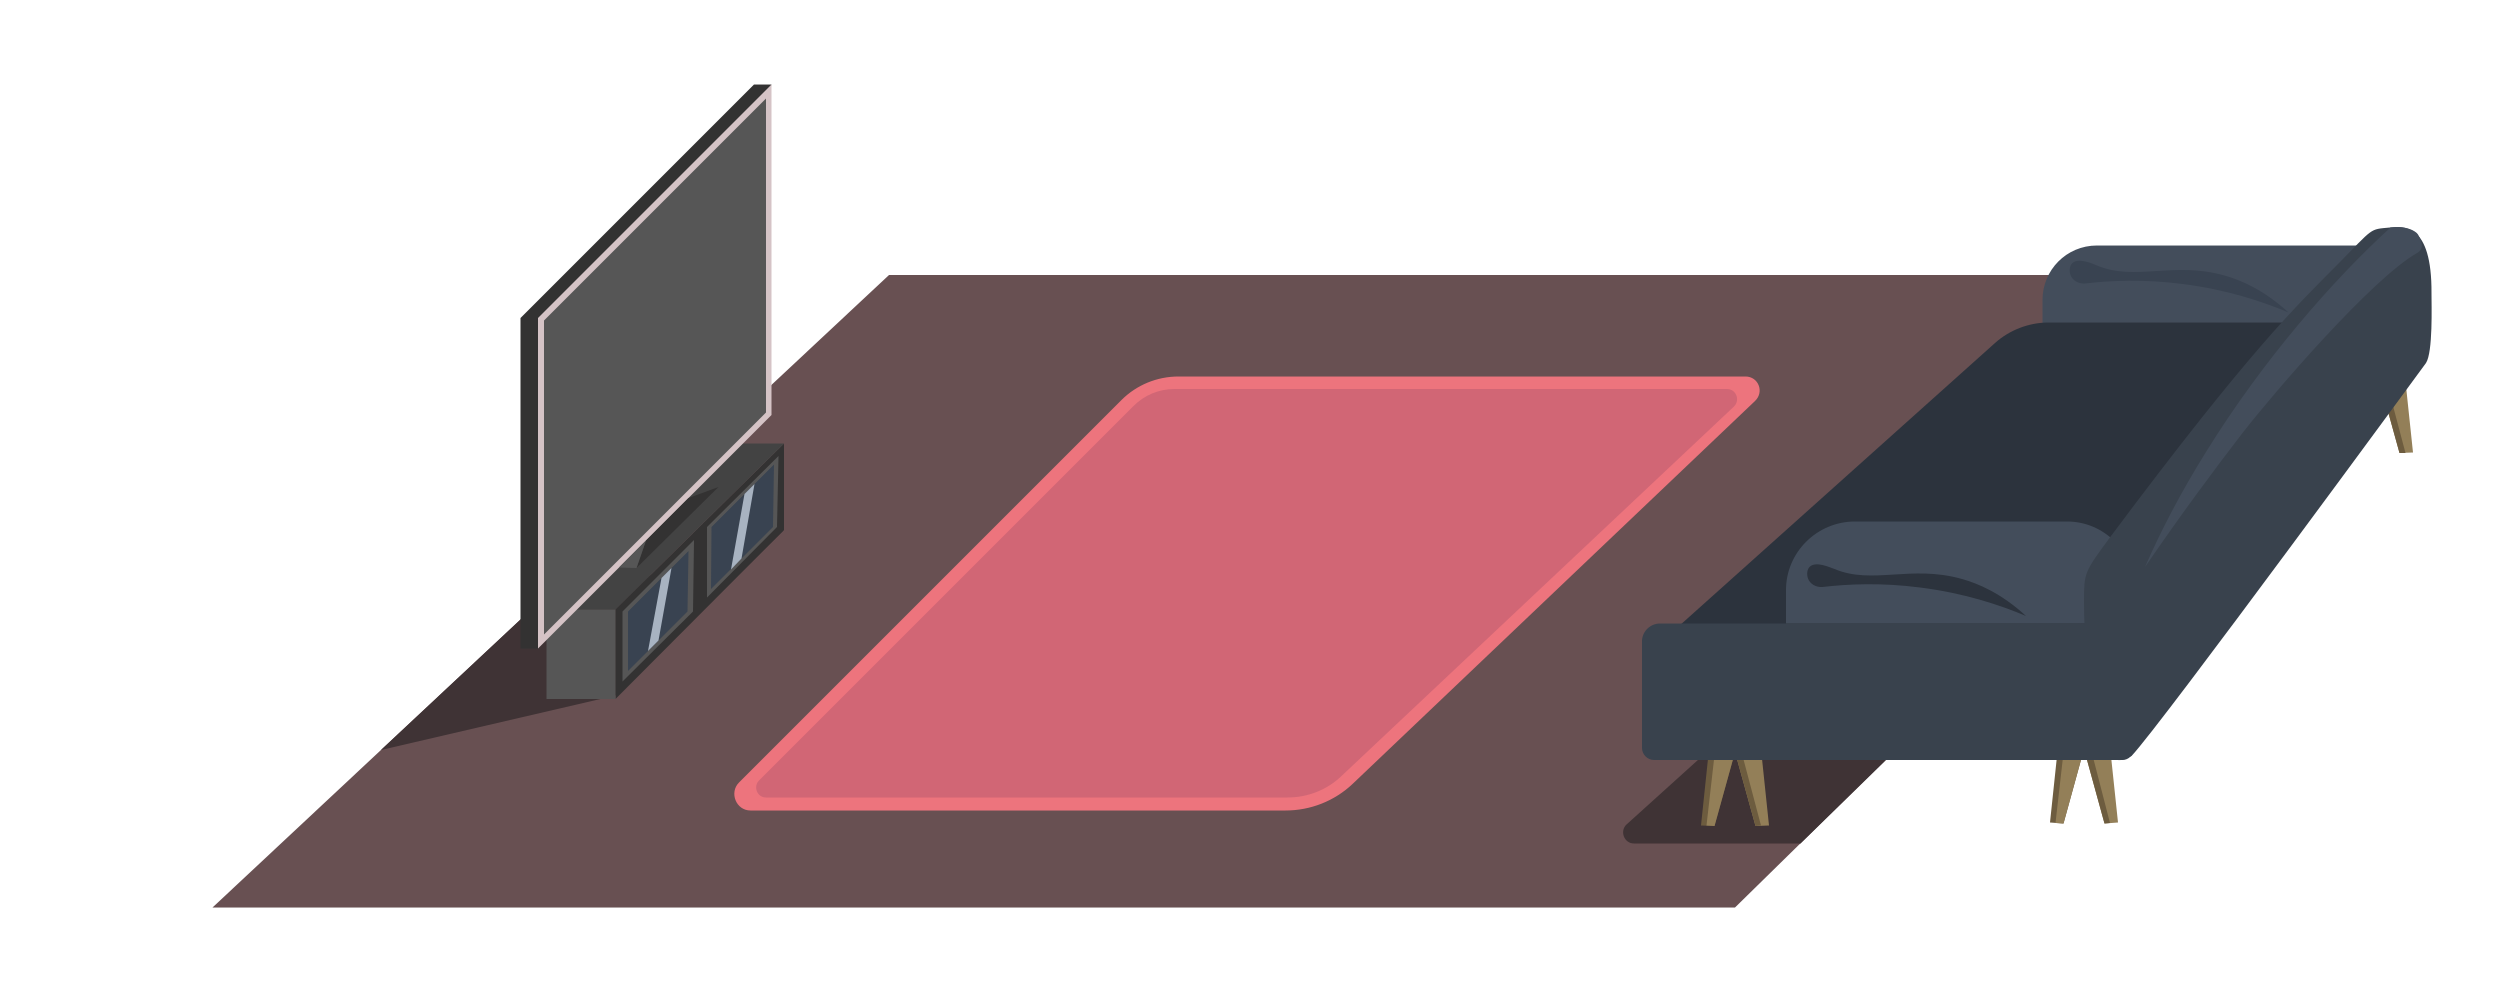
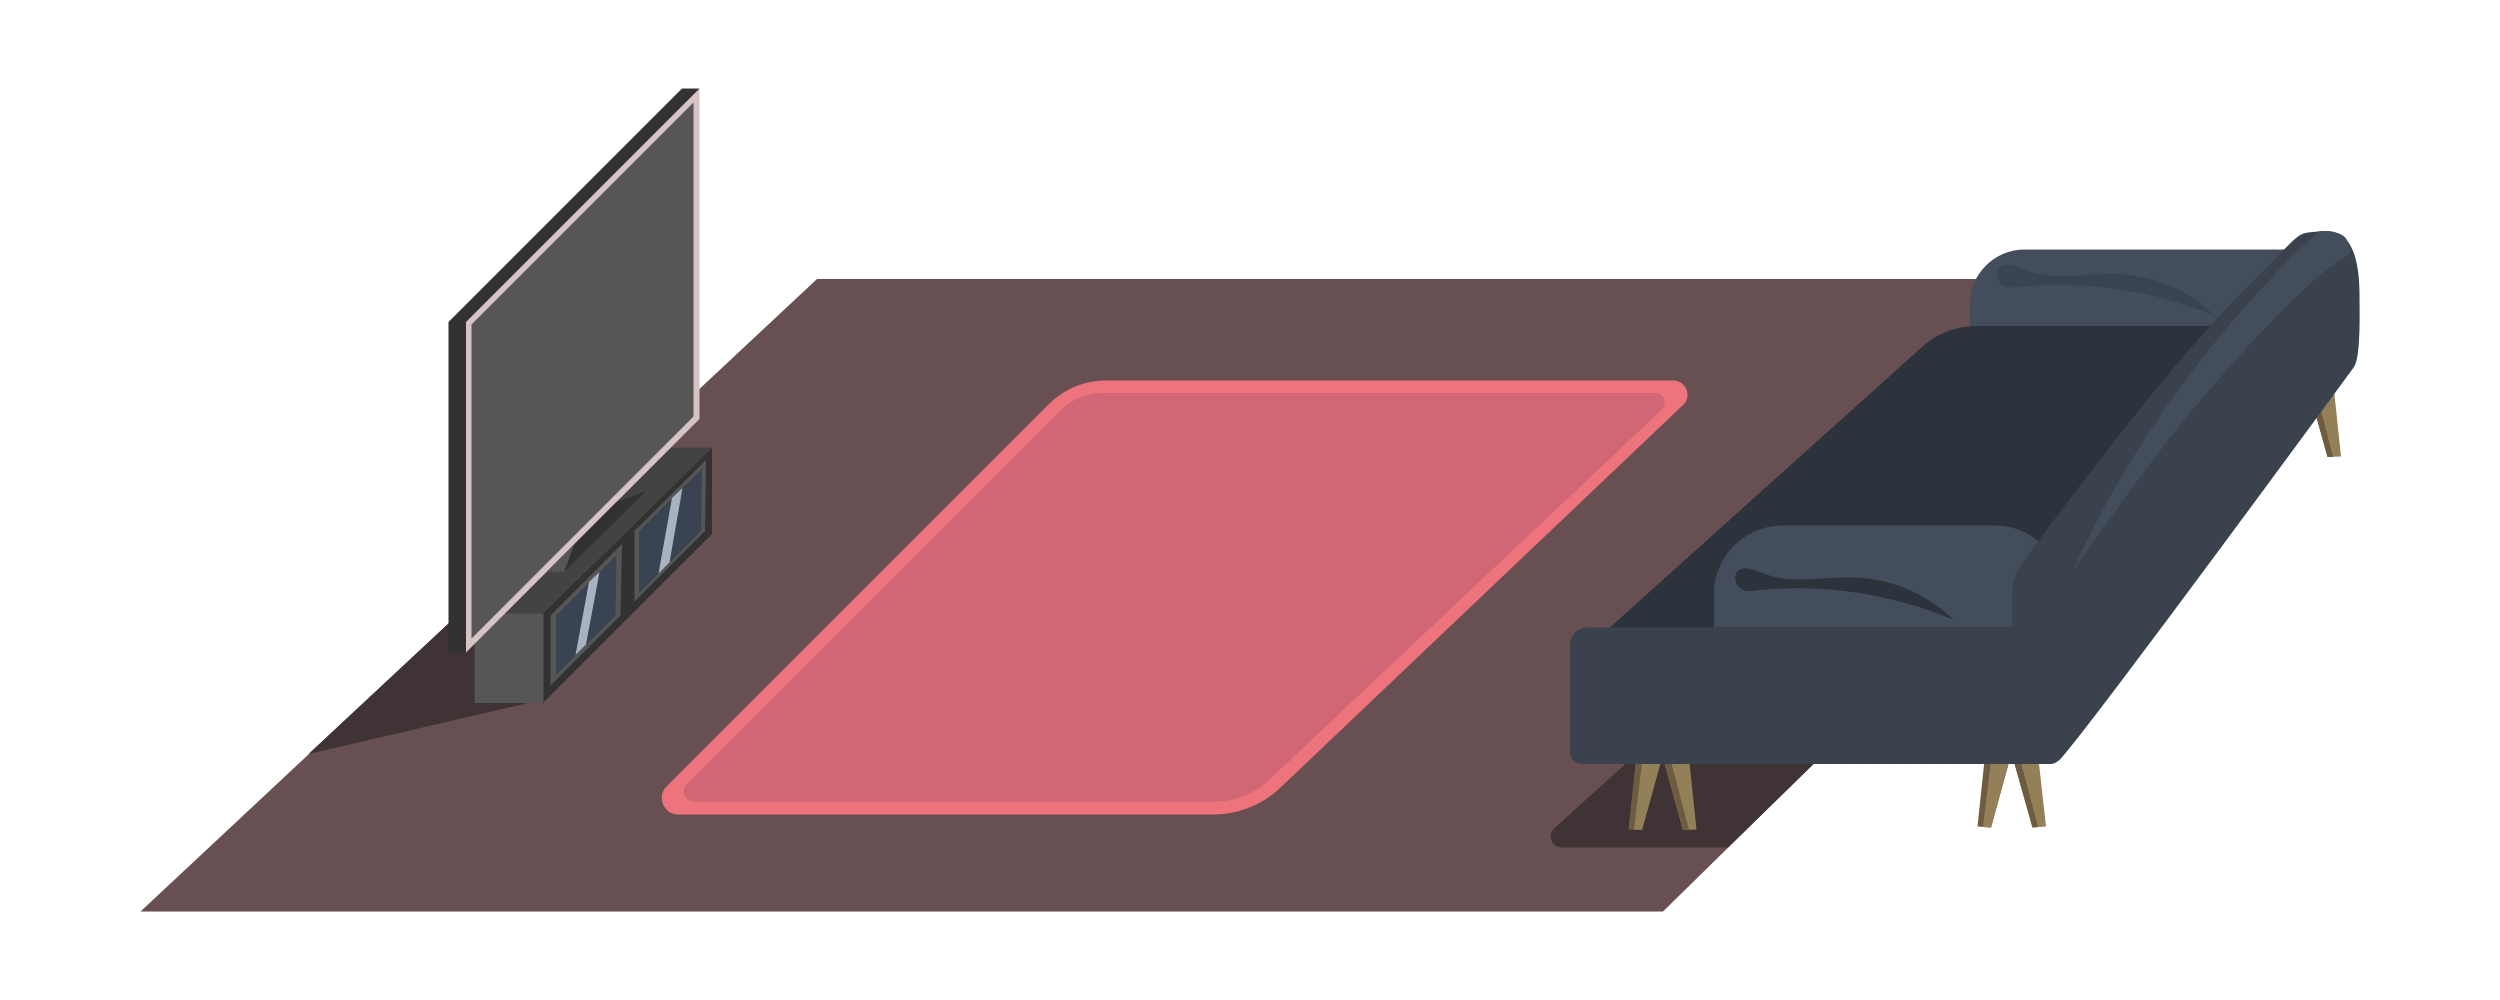
<svg xmlns="http://www.w3.org/2000/svg" version="1.1" id="Layer_1" x="0px" y="0px" viewBox="0 0 500 200" style="enable-background:new 0 0 500 200;" xml:space="preserve">
  <style type="text/css">
	.st0{fill:#685052;}
	.st1{fill:#3F3335;}
	.st2{fill:#ED747D;}
	.st3{fill:#D16675;}
	.st4{fill:#333232;}
	.st5{fill:#434343;}
	.st6{fill:#565656;}
	.st7{fill:#394351;}
	.st8{fill:#A8B3C1;}
	.st9{fill:#D5C3C6;}
	.st10{fill:#434D5B;}
	.st11{fill:#2C333D;}
	.st12{fill:#937F58;}
	.st13{fill:#6D5C3F;}
	.st14{fill:#39424D;}
</style>
-   <polygon class="st0" points="476,55 177.8,55 42.5,181.5 347,181.5 " />
-   <polygon class="st1" points="123.1,139.1 76.2,150 104.1,123.9 156.8,106 " />
-   <path class="st1" d="M360.1,168.7h-33.3c-2,0-2.9-2.5-1.5-3.8l23.8-21.5l48.3-11.1L360.1,168.7z" />
-   <path class="st2" d="M349.1,75.3H235.7c-4.3,0-8.4,1.7-11.4,4.7l-76.5,76.5c-2,2-0.6,5.6,2.3,5.6h107c5,0,9.8-1.9,13.4-5.3L351,80.2  C352.9,78.4,351.7,75.3,349.1,75.3z" />
-   <path class="st3" d="M345.4,77.8H234.9c-3.1,0-6,1.2-8.2,3.4l-74.9,74.9c-1.2,1.2-0.4,3.4,1.4,3.4h104.3c4,0,7.9-1.5,10.8-4.3  l78.5-73.9C348.1,80,347.2,77.8,345.4,77.8z" />
+   <polygon class="st0" points="461.6,55.8 163.4,55.8 28.1,182.3 332.6,182.3 " />
+   <polygon class="st1" points="108.6,139.9 61.7,150.8 89.7,124.7 142.4,106.8 " />
+   <path class="st1" d="M345.6,169.5h-33.3c-2,0-2.9-2.5-1.5-3.8l23.8-21.5l48.3-11.1L345.6,169.5z" />
+   <path class="st2" d="M334.6,76.1H221.2c-4.3,0-8.4,1.7-11.4,4.7l-76.5,76.5c-2,2-0.6,5.6,2.3,5.6h107c5,0,9.8-1.9,13.4-5.3L336.6,81  C338.5,79.2,337.2,76.1,334.6,76.1z" />
+   <path class="st3" d="M331,78.6H220.4c-3.1,0-6,1.2-8.2,3.4l-74.9,74.9c-1.2,1.2-0.4,3.4,1.4,3.4h104.3c4,0,7.9-1.5,10.8-4.3  L332.3,82C333.6,80.8,332.8,78.6,331,78.6z" />
  <g>
    <g>
-       <polygon class="st4" points="156.8,88.7 123.1,121.9 123.1,139.8 156.8,106   " />
-       <polygon class="st5" points="109.3,121.9 143.6,88.7 156.8,88.7 123.1,121.9   " />
-       <polygon class="st6" points="155.4,105.4 155.7,91.2 141.4,105.4 141.4,119.5   " />
-       <polygon class="st7" points="154.6,105.4 154.8,92.9 142.3,105.4 142.2,117.8   " />
-       <polygon class="st6" points="138.6,122.3 138.8,108 124.5,122.3 124.5,136.3   " />
-       <polygon class="st7" points="137.5,122.3 137.7,110.2 125.6,122.3 125.6,134.2   " />
-       <rect x="109.3" y="121.9" class="st6" width="13.8" height="17.9" />
-       <polygon class="st8" points="131.7,128.1 129.6,130.2 132.3,115.6 134.3,113.6   " />
-       <polygon class="st8" points="148.3,111.7 146.2,113.9 148.9,98.8 150.9,96.8   " />
+       <polygon class="st4" points="142.4,89.5 108.6,122.7 108.6,140.6 142.4,106.8   " />
+       <polygon class="st5" points="94.9,122.7 129.1,89.5 142.4,89.5 108.6,122.7   " />
+       <polygon class="st6" points="141,106.2 141.2,92 126.9,106.2 126.9,120.3   " />
+       <polygon class="st7" points="140.2,106.2 140.4,93.7 127.8,106.2 127.8,118.6   " />
+       <polygon class="st6" points="124.1,123.1 124.4,108.8 110.1,123.1 110.1,137.1   " />
+       <polygon class="st7" points="123.1,123.1 123.3,111 111.2,123.1 111.2,135   " />
+       <rect x="94.9" y="122.7" class="st6" width="13.8" height="17.9" />
+       <polygon class="st8" points="117.2,128.9 115.1,131 117.8,116.4 119.9,114.4   " />
+       <polygon class="st8" points="133.9,112.5 131.7,114.7 134.4,99.6 136.5,97.6   " />
    </g>
    <g>
-       <polygon class="st4" points="150.8,16.9 104.1,63.6 104.1,129.7 107.6,129.7 154.3,16.9   " />
-       <polygon class="st9" points="154.3,16.9 107.6,63.6 107.6,129.7 154.3,83   " />
-       <polygon class="st6" points="153.2,19.7 120.3,52.6 108.8,64.1 108.8,126.9 153.2,82.5   " />
+       <polygon class="st4" points="136.4,17.7 89.7,64.4 89.7,130.5 93.2,130.5 139.9,17.7   " />
+       <polygon class="st9" points="139.9,17.7 93.2,64.4 93.2,130.5 139.9,83.8   " />
+       <polygon class="st6" points="138.7,20.5 105.8,53.4 94.3,64.9 94.3,127.7 138.7,83.3   " />
    </g>
-     <polygon class="st4" points="137.7,99.6 129.2,108.1 127.3,113.6 143.7,97.4  " />
-     <polygon class="st6" points="129.2,108.1 123.8,113.5 123.8,113.5 127.3,113.6  " />
+     <polygon class="st4" points="123.3,100.4 114.8,108.9 112.8,114.4 129.2,98.2  " />
+     <polygon class="st6" points="114.8,108.9 109.4,114.3 109.4,114.3 112.8,114.4  " />
  </g>
  <g>
    <g>
      <path class="st3" d="M125.8-93.7c8.9-10.1,17.6-20.3,26.1-30.8c4-5,8-10,11.9-15.1c2-2.6,3.8-6.2,7.1-7.1c2.8-0.8,6.3-0.5,9.2-0.7    c-0.8-1.1-1.6-2.1-2.4-3.2c-2.1,13.6-8.9,24.7-19,33.8c-4.6,4.1-9.4,7.9-13.8,12.2c-5.1,5-10.9,13.3-19.1,10.3    c-3-1.1-4.3,3.7-1.3,4.8c6.8,2.5,13-0.8,17.9-5.4c5.8-5.4,11.3-10.9,17.3-16.1c11.8-10.3,20.3-22.5,22.8-38.2    c0.2-1.5-0.6-3.3-2.4-3.2c-4.6,0.3-11.1-0.4-14.8,2.9c-2.4,2.1-4.3,5.4-6.2,7.9c-2.4,3-4.7,6.1-7.1,9.1    c-9.6,12-19.5,23.8-29.7,35.3C120.1-94.9,123.7-91.3,125.8-93.7L125.8-93.7z" />
    </g>
  </g>
  <g>
    <g>
      <path class="st3" d="M180.2-151c1.1,10.2,1.9,20.3,2.3,30.6c0.1,4.1,0.7,8.5,0.2,12.6c-0.6,5-4.9,9.1-8.1,12.8    c-11.5,13.2-25.3,24.1-40.7,32.4c1.3,0.7,2.5,1.4,3.8,2.2c-0.1-9.8-0.6-19.6-1.4-29.4c-0.3-3.2-5.3-3.2-5,0    c0.8,9.8,1.3,19.6,1.4,29.4c0,1.9,2.1,3.1,3.8,2.2c16.8-8.9,31.8-21,43.9-35.7c2.4-2.9,5.2-5.9,6.5-9.5c1.5-4.1,1-8.8,0.8-13    c-0.3-11.5-1.1-23-2.4-34.4C184.9-154.2,179.9-154.2,180.2-151L180.2-151z" />
    </g>
  </g>
  <g>
    <g>
      <path class="st3" d="M119.9-94.5c0.2,3.5,0.1,6.8-0.3,10.2c0.8-0.6,1.6-1.2,2.4-1.8c-5.5,0.2-10.9,0-16.3-0.8    c-3.4-0.5-8.5-3-11.8-1.5c-2.3,1.1-2.7,3.2-2.9,5.5c-0.4,4-1.1,9.8-0.1,13.6c0.6,2.6,1.8,3.5,4.3,4.4c4.9,1.7,10.4,2.3,15.5,3.5    c2.3,0.5,16.6,5.5,14.2-2c-1-3-5.8-1.7-4.8,1.3c0-0.3,0-0.6,0.1-0.9c0.7-0.4,1.4-0.8,2.2-1.2c-5.5,0.1-11.7-2.4-17-3.6    c-1.6-0.4-7.5-0.7-8.7-1.9c-1.6-1.6-0.6-6.3-0.5-8.2c0.1-2.5-0.8-5.3,2-5.5c2.6-0.1,5.7,1.2,8.4,1.6c5.2,0.7,10.5,0.9,15.8,0.7    c1,0,2.3-0.7,2.4-1.8c0.5-3.9,0.8-7.7,0.5-11.6C124.7-97.7,119.7-97.7,119.9-94.5L119.9-94.5z" />
    </g>
  </g>
  <g>
    <g>
      <path class="st3" d="M120-60.3c3.8,0,7.6,0.3,11.4,1c3.1,0.6,4.5-4.3,1.3-4.8c-4.2-0.7-8.4-1.1-12.7-1.1    C116.8-65.3,116.8-60.3,120-60.3L120-60.3z" />
    </g>
  </g>
  <g>
    <g>
      <path class="st3" d="M99-85.5c8.7-8.9,17-18.2,24.8-27.9c3.4-4.3,6.8-8.7,10-13.1c4-5.4,9.2-12.9,16.9-10.2c3,1.1,4.4-3.8,1.3-4.8    c-12.6-4.4-20.2,9.5-26.5,17.7c-9.3,12.2-19.4,23.8-30.1,34.8C93.2-86.8,96.7-83.2,99-85.5L99-85.5z" />
    </g>
  </g>
  <g>
    <g>
      <path class="st3" d="M140-147.5c0,1.8,0,3.7,0,5.5c0,3.2,5,3.2,5,0c0-1.8,0-3.7,0-5.5C145-150.7,140-150.7,140-147.5L140-147.5z" />
    </g>
  </g>
  <g>
    <g>
      <path class="st3" d="M141.4-149.2c6.3,2.2,12.8,3.8,19.4,4.8c3.1,0.5,4.5-4.3,1.3-4.8c-6.6-1-13.1-2.6-19.4-4.8    C139.7-155.1,138.4-150.3,141.4-149.2L141.4-149.2z" />
    </g>
  </g>
  <g>
    <g>
      <path class="st3" d="M142.5-151.8c2-5.1,10.1-3.4,14.5-3.3c4.3,0.1,8.7,0.2,13,0.3c3.2,0.1,3.2-4.9,0-5    c-7.3-0.2-14.8-0.7-22.1-0.4c-5,0.2-8.4,2.5-10.3,7.2C136.5-150.1,141.3-148.8,142.5-151.8L142.5-151.8z" />
    </g>
  </g>
  <g>
-     <path class="st10" d="M419.4,49.1h55c2.1,0,3.7,1.7,3.7,3.7v14.4c0,1.2-1,2.2-2.2,2.2h-65c-1.3,0-2.4-1.1-2.4-2.4V60   C408.5,54,413.3,49.1,419.4,49.1z" />
-     <path class="st11" d="M463.3,64.4l-46.2,63.1l-82.3-1.4L399,68.6c2.9-2.6,6.8-4.1,10.7-4.1H463.3z" />
+     <path class="st10" d="M404.9,49.9h55c2.1,0,3.7,1.7,3.7,3.7v14.4c0,1.2-1,2.2-2.2,2.2h-65c-1.3,0-2.4-1.1-2.4-2.4v-7.1   C394,54.8,398.9,49.9,404.9,49.9z" />
+     <path class="st11" d="M448.9,65.2l-46.2,63.1l-82.3-1.4l64.1-57.6c2.9-2.6,6.8-4.1,10.7-4.1H448.9z" />
    <g>
-       <polygon class="st12" points="421.9,148.4 416.8,149.8 420.9,164.7 423.6,164.5   " />
-       <polygon class="st13" points="418.1,149.5 416.8,149.8 420.9,164.7 422,164.6   " />
-       <polygon class="st13" points="411.7,148.4 416.8,149.8 412.7,164.7 410,164.5   " />
-       <polygon class="st12" points="412.9,148.8 416.8,149.8 412.7,164.7 411.1,164.6   " />
+       <polygon class="st12" points="407.4,149.2 402.3,150.6 406.5,165.5 409.2,165.3   " />
+       <polygon class="st13" points="403.6,150.3 402.3,150.6 406.5,165.5 407.6,165.4   " />
+       <polygon class="st13" points="397.2,149.2 402.3,150.6 398.2,165.5 395.5,165.3   " />
+       <polygon class="st12" points="398.5,149.6 402.3,150.6 398.2,165.5 396.6,165.4   " />
    </g>
    <g>
-       <polygon class="st12" points="480.9,74.4 475.8,75.8 479.9,90.6 482.6,90.5   " />
-       <polygon class="st13" points="477.1,75.5 475.8,75.8 479.9,90.6 481.1,90.6   " />
-       <polygon class="st13" points="470.7,74.4 475.8,75.8 471.7,90.6 469,90.5   " />
-       <polygon class="st12" points="472,74.7 475.8,75.8 471.7,90.6 470.1,90.6   " />
+       <polygon class="st12" points="466.5,75.2 461.4,76.6 465.5,91.4 468.2,91.3   " />
+       <polygon class="st13" points="462.7,76.2 461.4,76.6 465.5,91.4 466.6,91.4   " />
+       <polygon class="st13" points="456.3,75.2 461.4,76.6 457.3,91.4 454.6,91.3   " />
+       <polygon class="st12" points="457.5,75.5 461.4,76.6 457.3,91.4 455.7,91.4   " />
    </g>
    <g>
-       <polygon class="st12" points="352.1,148.9 347,150.4 351.1,165.2 353.8,165.1   " />
-       <polygon class="st13" points="348.2,150 347,150.4 351.1,165.2 352.2,165.1   " />
-       <polygon class="st13" points="341.9,148.9 347,150.4 342.9,165.2 340.2,165.1   " />
-       <polygon class="st12" points="343.1,149.3 347,150.4 342.9,165.2 341.3,165.1   " />
+       <polygon class="st12" points="337.6,149.7 332.5,151.2 336.6,166 339.3,165.9   " />
+       <polygon class="st13" points="333.8,150.8 332.5,151.2 336.6,166 337.8,165.9   " />
+       <polygon class="st13" points="327.4,149.7 332.5,151.2 328.4,166 325.7,165.9   " />
+       <polygon class="st12" points="328.7,150.1 332.5,151.2 328.4,166 326.8,165.9   " />
    </g>
-     <path class="st10" d="M371,104.3h42.4c7.4,0,13.4,6,13.4,13.4v4.8c0,1.2-1,2.2-2.2,2.2h-67.4v-6.5   C357.1,110.5,363.4,104.3,371,104.3z" />
-     <path class="st14" d="M426.3,151.2c5.8-6.1,58.9-78.6,58.9-78.6c1.4-2.2,1.1-11.5,1.1-13.9c0.1-14.3-5.7-13.4-8.3-13.2   c-4.2,0.4-3.1-0.1-10.5,7.4c-8.1,8.2-16.9,16.3-45.3,54.3c-5.4,7.3-5.4,7.3-5.4,13.2c0,13.9,2.6,21.7,2.6,21.7   C425.7,142.8,418.6,155.3,426.3,151.2z" />
-     <path class="st14" d="M332,124.7h83.5c6.2,0,11.2,5,11.2,11.2v13.9c0,1.2-1,2.2-2.2,2.2h-93.7c-1.3,0-2.4-1.1-2.4-2.4v-21.5   C328.5,126.2,330.1,124.7,332,124.7z" />
-     <path class="st10" d="M478.1,45.5c-11.2,10.2-25.4,26.3-36.9,44.9c-5,8-9,15.7-12.2,23c7.4-10.8,14.1-19.8,19.5-26.8   c6.3-8.1,25.8-30.8,34.9-36c1.8-1,0.6-2.9,0.2-3.7C483.1,46.1,481,45.1,478.1,45.5z" />
-     <path class="st11" d="M366.9,113.8c7.6,3.2,15.3-0.9,25.5,2c3.2,0.9,7.8,2.8,12.8,7.4c-5.2-2.2-12.4-4.6-21.2-5.7   c-7.7-1-14.4-0.7-19.5-0.1c-1.3,0.1-2.5-0.6-2.9-1.7c-0.3-0.8-0.2-1.9,0.4-2.4C363.3,112.2,366,113.5,366.9,113.8z" />
-     <path class="st7" d="M419.4,53.1c7.6,3.2,15.3-0.9,25.5,2c3.2,0.9,7.8,2.8,12.8,7.4c-5.2-2.2-12.4-4.6-21.2-5.7   c-7.7-1-14.4-0.7-19.5-0.1c-1.3,0.1-2.5-0.6-2.9-1.7c-0.3-0.8-0.2-1.9,0.4-2.4C415.7,51.5,418.5,52.7,419.4,53.1z" />
+     <path class="st10" d="M356.6,105.1H399c7.4,0,13.4,6,13.4,13.4v4.8c0,1.2-1,2.2-2.2,2.2h-67.4V119   C342.7,111.3,348.9,105.1,356.6,105.1z" />
+     <path class="st14" d="M411.9,152c5.8-6.1,58.9-78.6,58.9-78.6c1.4-2.2,1.1-11.5,1.1-13.9c0.1-14.3-5.7-13.4-8.3-13.2   c-4.2,0.4-3.1-0.1-10.5,7.4c-8.1,8.2-16.9,16.3-45.3,54.3c-5.4,7.3-5.4,7.3-5.4,13.2c0,13.9,2.6,21.7,2.6,21.7   C411.2,143.6,404.2,156.1,411.9,152z" />
+     <path class="st14" d="M317.6,125.5h83.5c6.2,0,11.2,5,11.2,11.2v13.9c0,1.2-1,2.2-2.2,2.2h-93.7c-1.3,0-2.4-1.1-2.4-2.4V129   C314,127,315.6,125.5,317.6,125.5z" />
+     <path class="st10" d="M463.7,46.3c-11.2,10.2-25.4,26.3-36.9,44.9c-5,8-9,15.7-12.2,23c7.4-10.8,14.1-19.8,19.5-26.8   c6.3-8.1,25.8-30.8,34.9-36c1.8-1,0.6-2.9,0.2-3.7C468.7,46.9,466.5,45.9,463.7,46.3z" />
+     <path class="st11" d="M352.5,114.6c7.6,3.2,15.3-0.9,25.5,2c3.2,0.9,7.8,2.8,12.8,7.4c-5.2-2.2-12.4-4.6-21.2-5.7   c-7.7-1-14.4-0.7-19.5-0.1c-1.3,0.1-2.5-0.6-2.9-1.7c-0.3-0.8-0.2-1.9,0.4-2.4C348.8,113,351.6,114.3,352.5,114.6z" />
+     <path class="st7" d="M404.9,53.9c7.6,3.2,15.3-0.9,25.5,2c3.2,0.9,7.8,2.8,12.8,7.4c-5.2-2.2-12.4-4.6-21.2-5.7   c-7.7-1-14.4-0.7-19.5-0.1c-1.3,0.1-2.5-0.6-2.9-1.7c-0.3-0.8-0.2-1.9,0.4-2.4C401.3,52.3,404,53.5,404.9,53.9z" />
  </g>
</svg>
